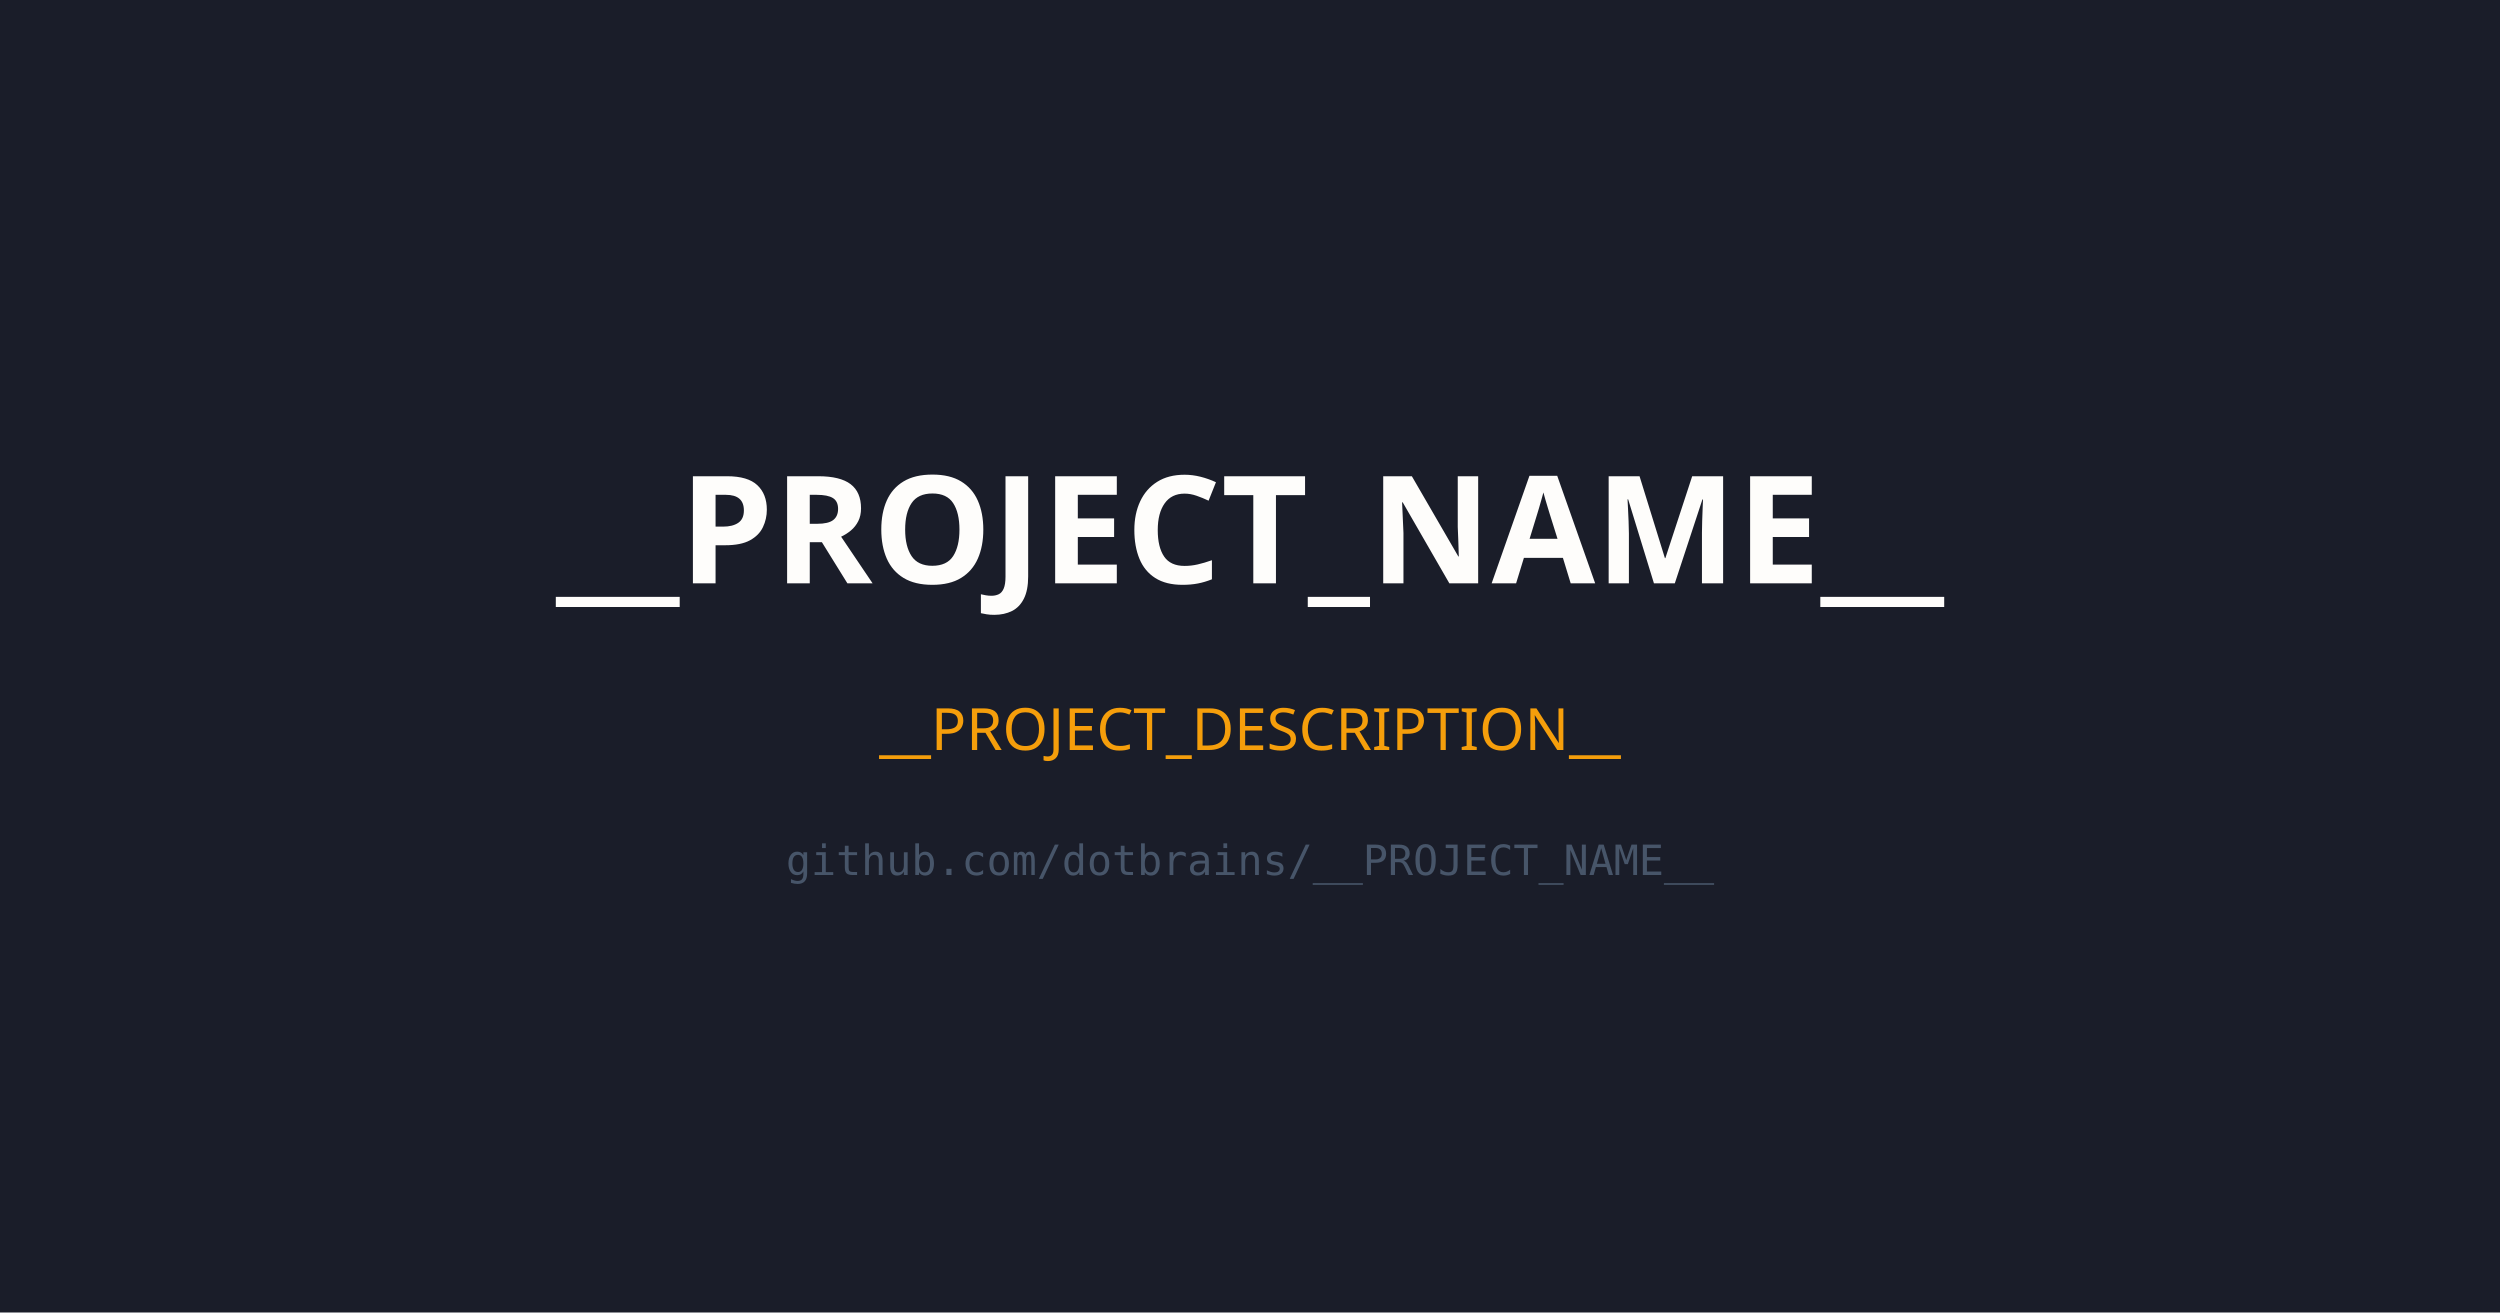
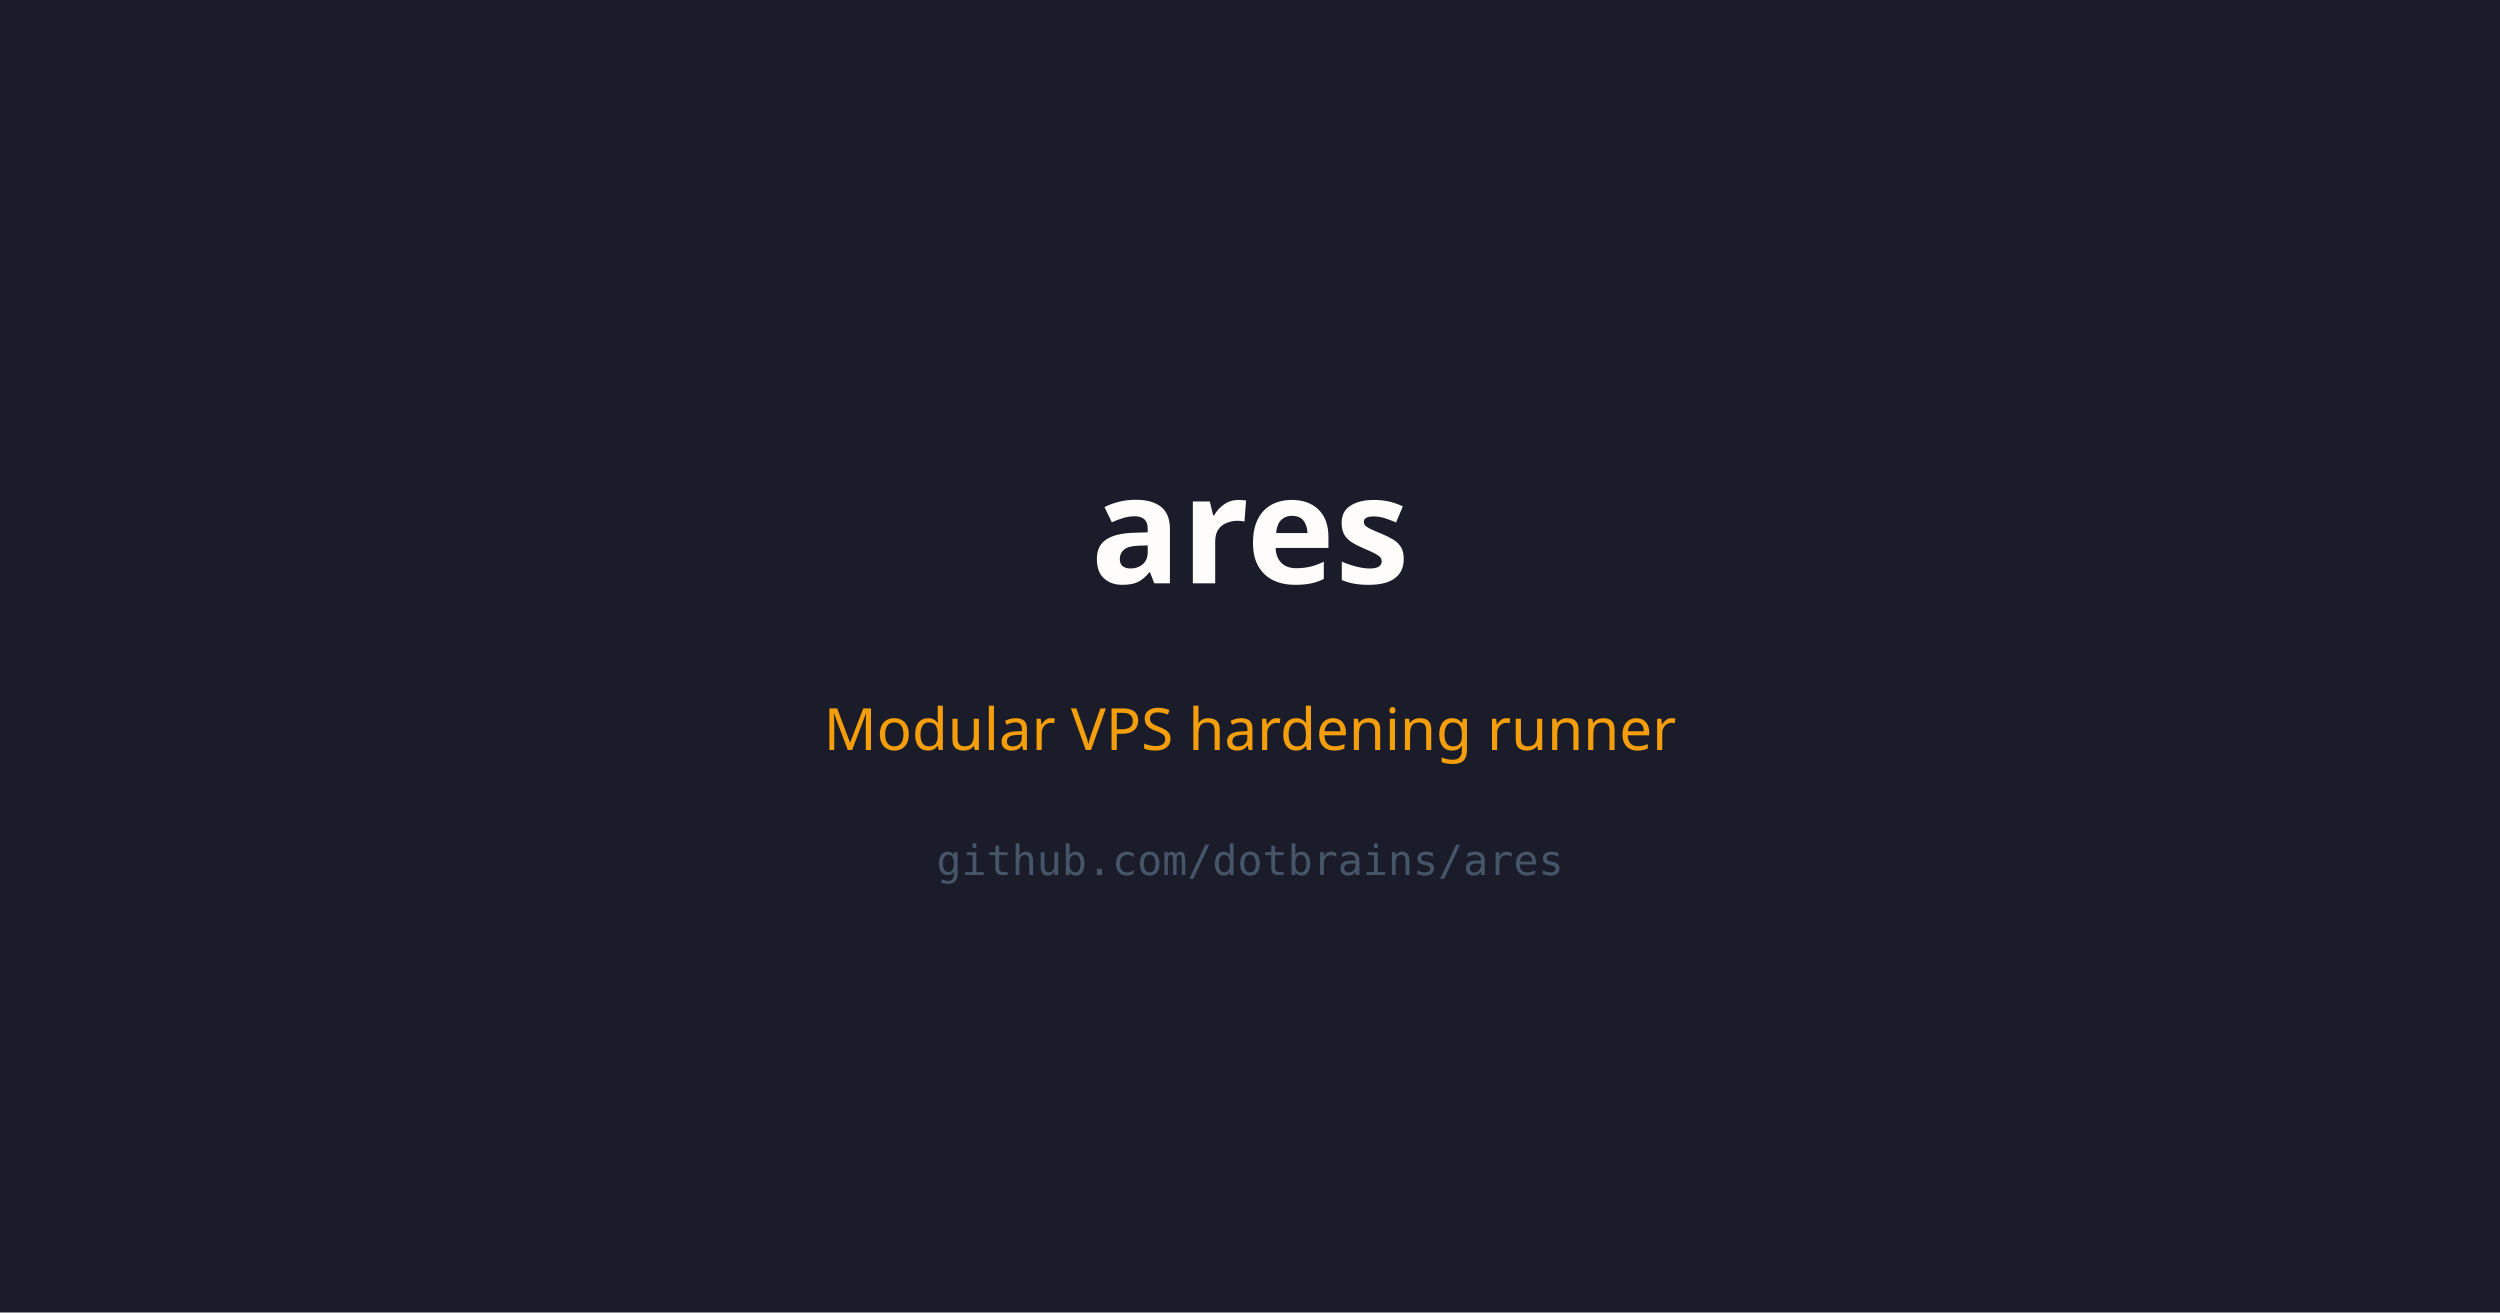
<svg xmlns="http://www.w3.org/2000/svg" viewBox="0 0 1200 630" fill="none">
  <rect width="1200" height="630" fill="#1a1d29" />
-   <text x="600" y="280" text-anchor="middle" font-family="system-ui, sans-serif" font-weight="bold" font-size="72" fill="#fefdfb">__PROJECT_NAME__</text>
-   <text x="600" y="360" text-anchor="middle" font-family="system-ui, sans-serif" font-size="28" fill="#f59e0b">__PROJECT_DESCRIPTION__</text>
-   <text x="600" y="420" text-anchor="middle" font-family="monospace" font-size="20" fill="#475569">github.com/dotbrains/__PROJECT_NAME__</text>
+   <text x="600" y="280" text-anchor="middle" font-family="system-ui, sans-serif" font-weight="bold" font-size="72" fill="#fefdfb">ares</text>
+   <text x="600" y="360" text-anchor="middle" font-family="system-ui, sans-serif" font-size="28" fill="#f59e0b">Modular VPS hardening runner</text>
+   <text x="600" y="420" text-anchor="middle" font-family="monospace" font-size="20" fill="#475569">github.com/dotbrains/ares</text>
</svg>
